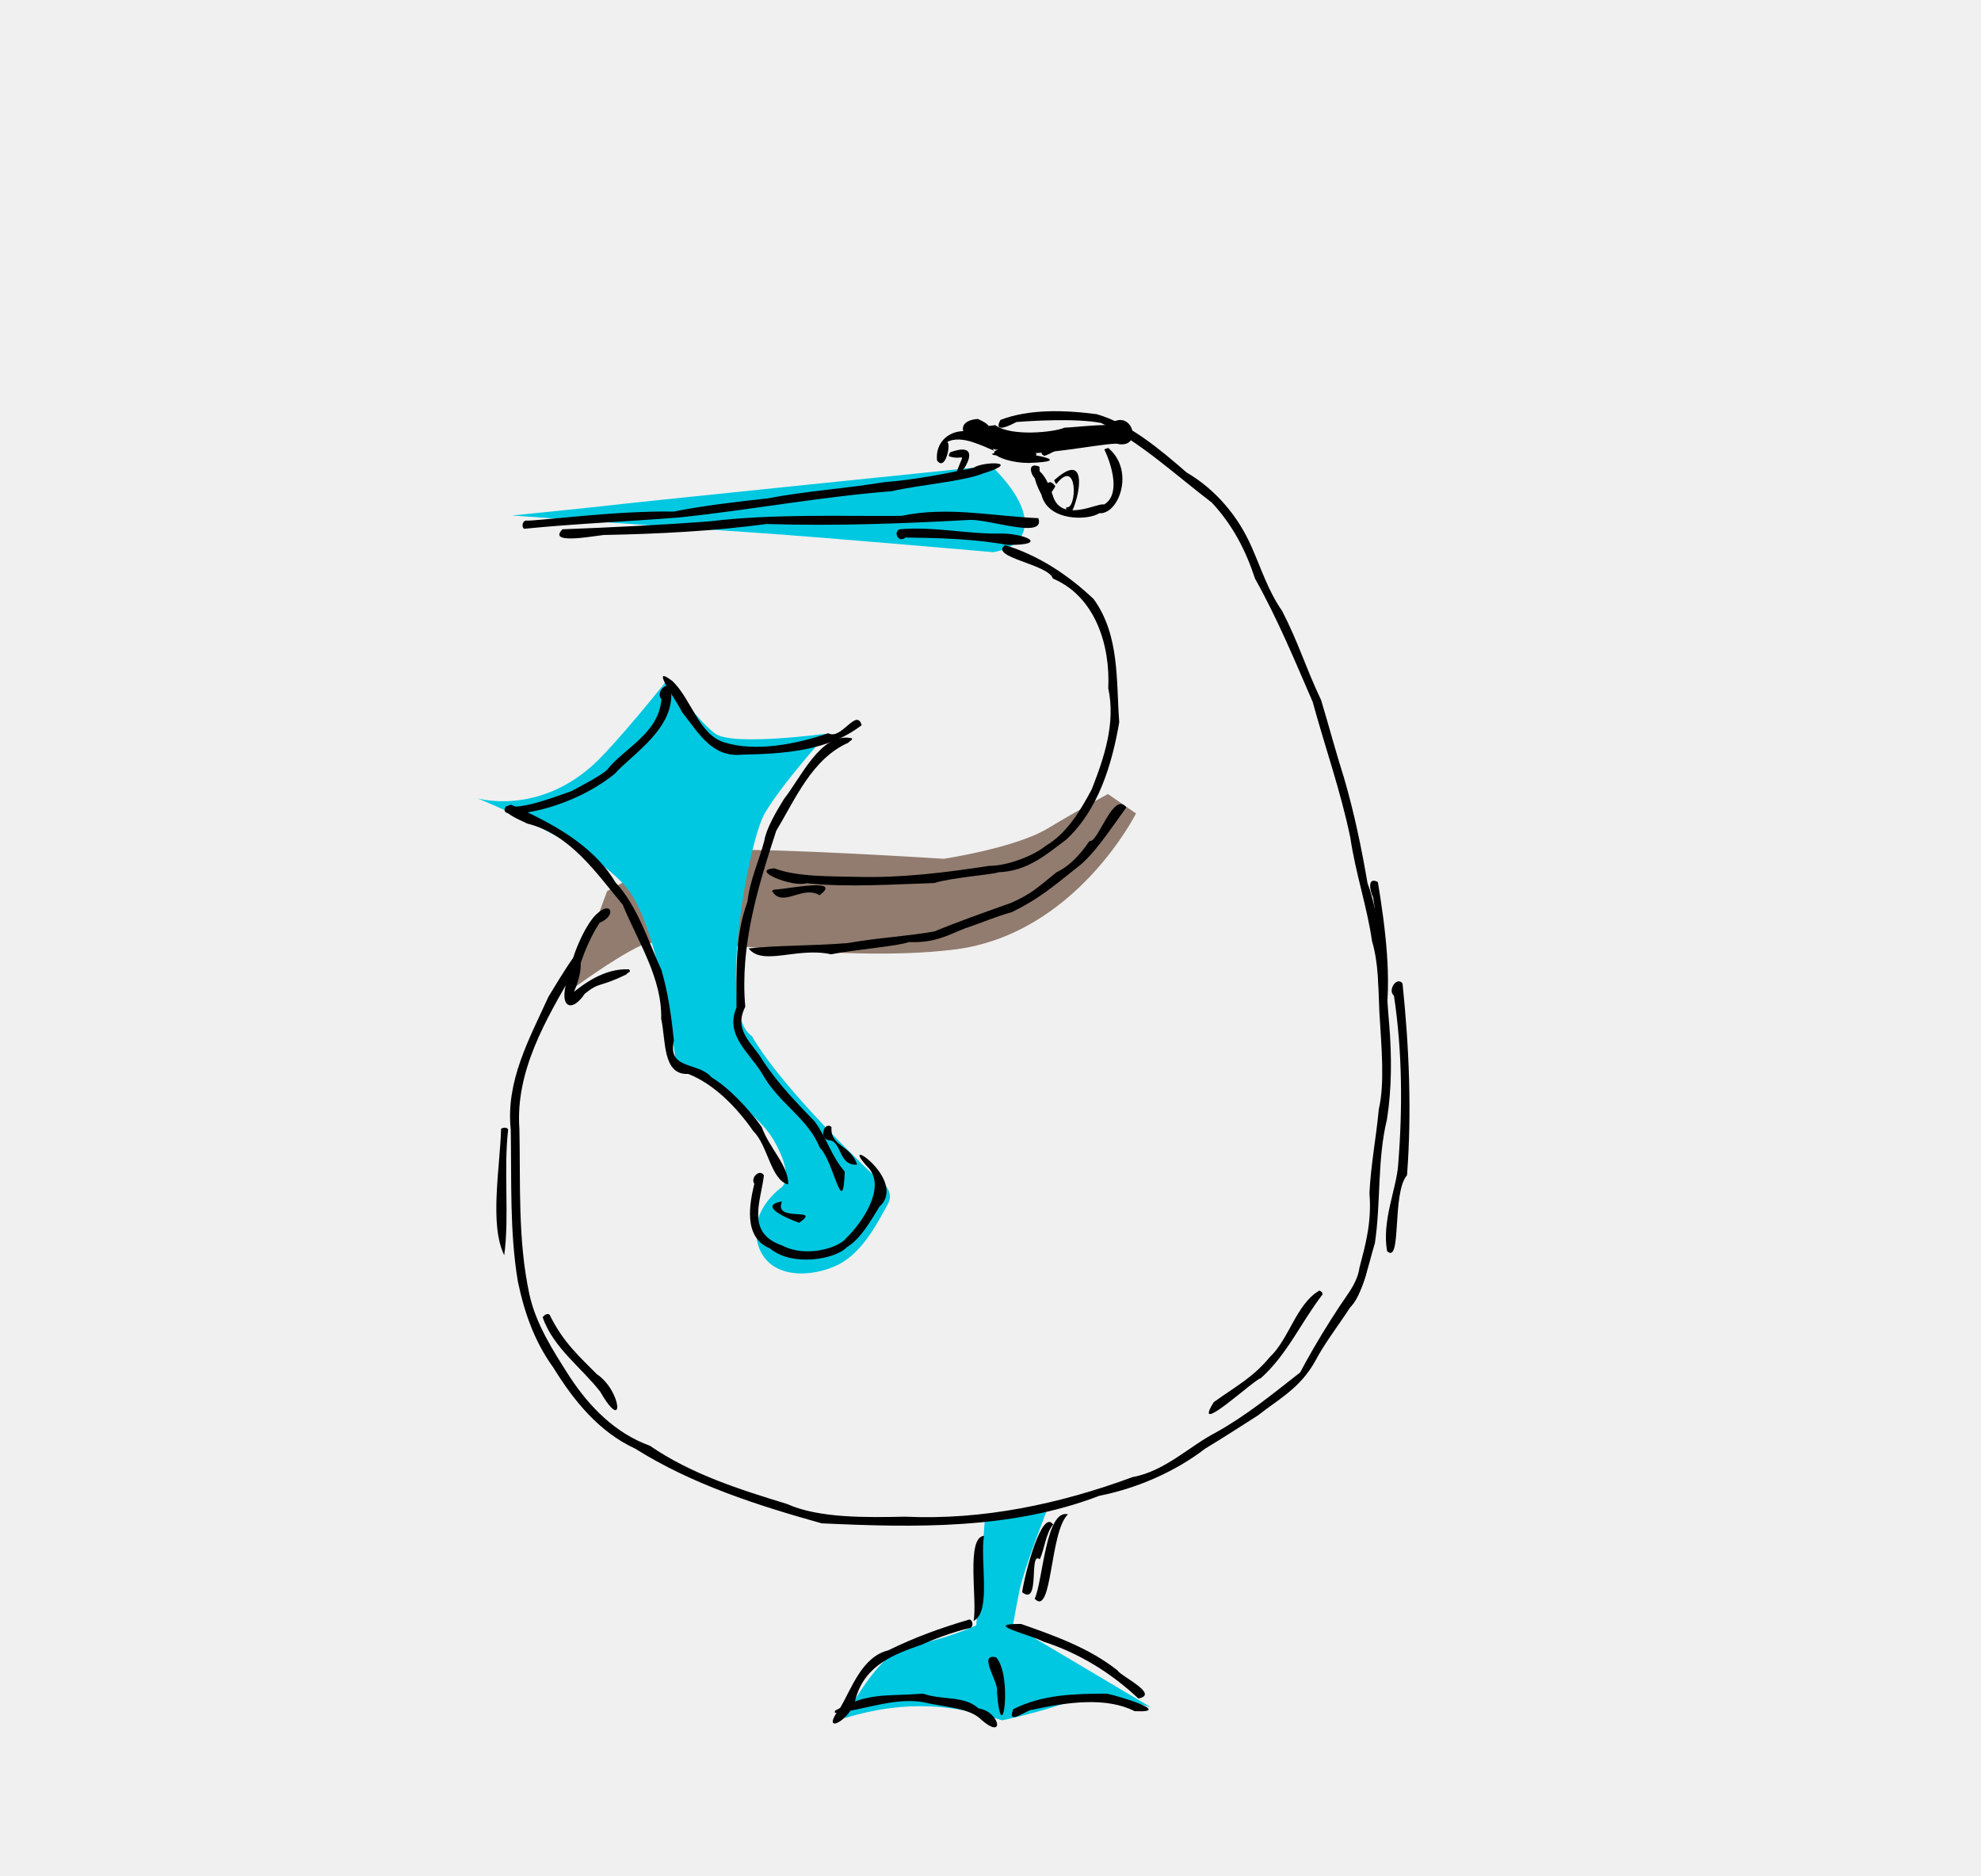
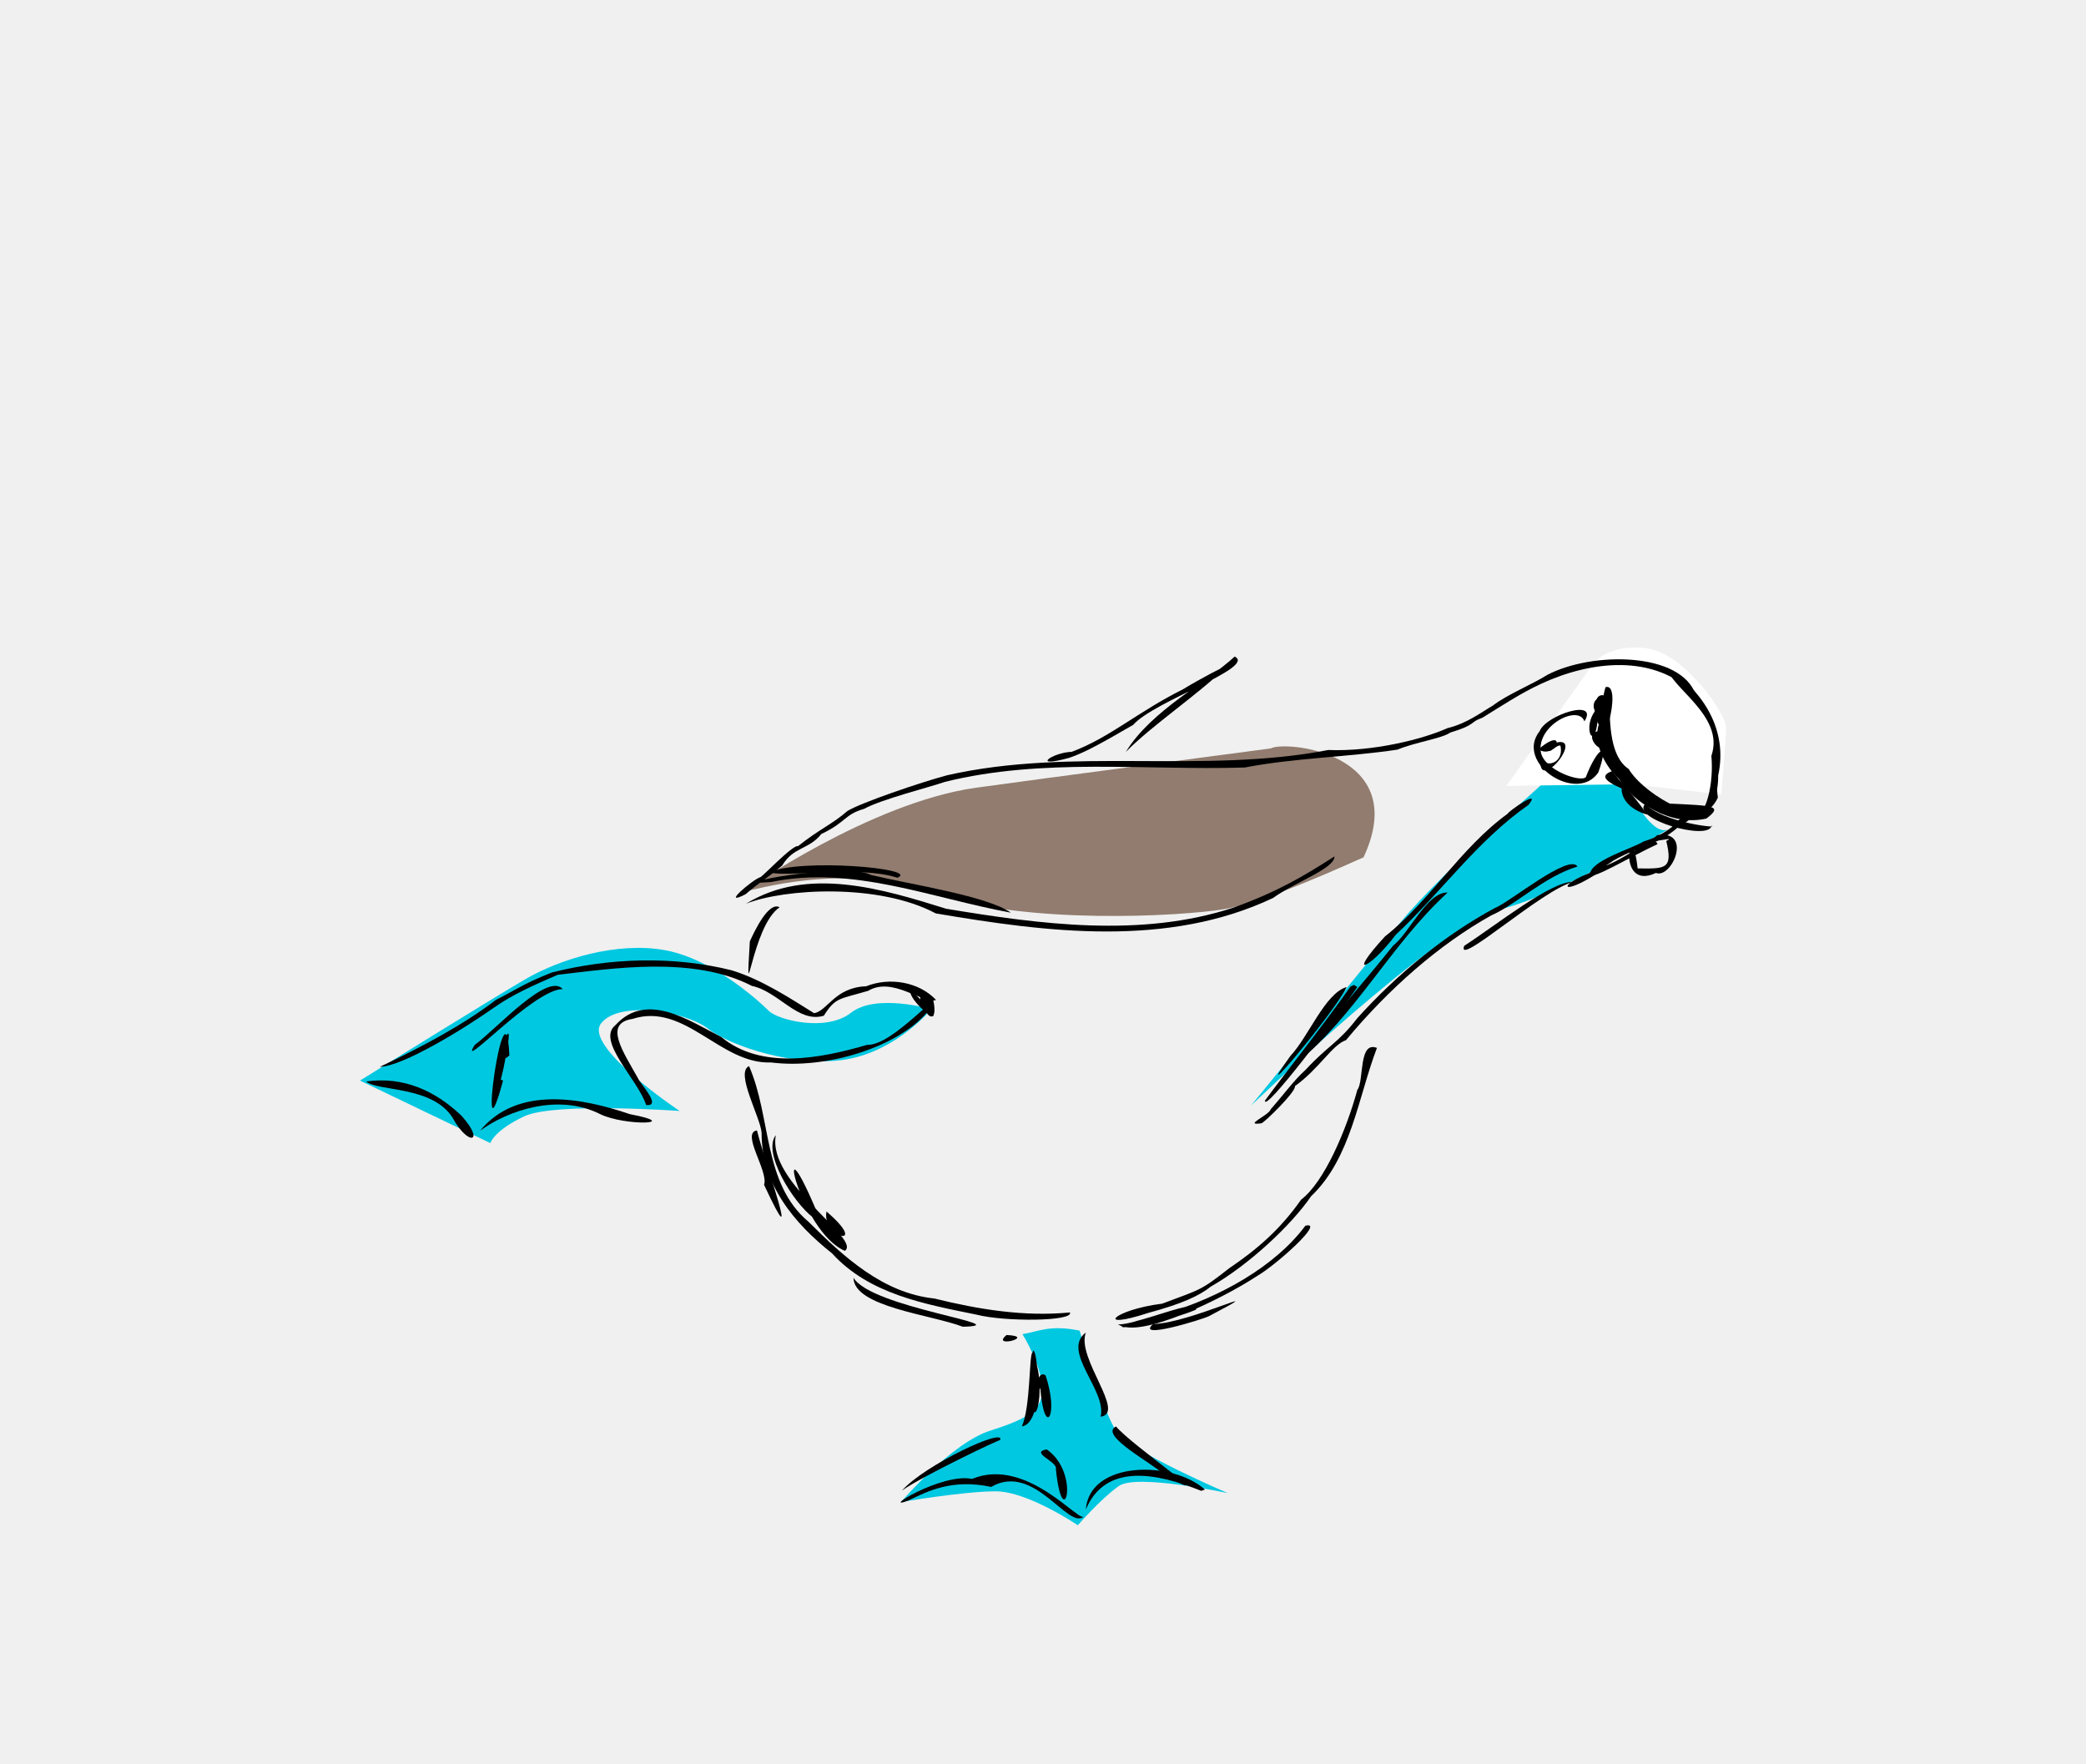
- <svg xmlns="http://www.w3.org/2000/svg" viewBox="0 0 198.438 187.854" height="710" width="750">
-   <g stroke-width="1.267">
-     <path d="M113.794 81.467s-6.055 12.11-18.164 13.624c-12.11 1.513-28.545-1.73-31.356-.433-2.812 1.298-7.137 4.541-7.137 4.541l3.677-9.947s6.487-3.893 11.677-4.109c5.19-.216 22.057.865 22.057.865s7.137-1.081 10.38-3.027c3.244-1.947 6.055-3.46 6.055-3.46z" fill="#917c6f" fill-rule="evenodd" />
-     <path d="M87.845 118.013s-9.299-8.65-12.543-14.272c-3.46-2.163-.383-19.36 1.298-22.274 1.677-2.908 6.27-8.001 6.27-8.001s-9.514 1.297-11.244 0c-1.73-1.298-4.757-5.406-4.757-5.406s-5.25 6.598-7.57 8.65c-5.622 4.973-11.46 3.243-11.46 3.243s12.326 4.974 15.353 9.515c3.028 4.541 4.542 17.084 4.542 17.084s7.568 3.892 9.73 7.568c2.163 3.677.866 4.758.866 4.758s-3.46 2.379-2.379 5.839c1.081 3.46 5.406 3.243 8.001 1.946 2.595-1.298 4.109-4.541 4.974-6.055.865-1.514-1.081-2.595-1.081-2.595zM99.306 46.651s-35.897 3.676-37.627 3.892c-1.73.217-10.38 1.082-10.38 1.082s17.948 1.297 24.436 1.73c6.487.432 23.787 1.946 23.787 1.946 4.225-.802 4.21-4.316-.216-8.65zM104.928 151.099s-2.378 6.055-2.811 8.217c-.432 2.163-.649 3.46-.649 3.46l13.84 8.218s-5.19-1.73-8.001-.649c-2.811 1.081-6.92 1.946-6.92 1.946-4.622-1.496-9.445-2.158-15.786-.216 0 0 3.46-6.92 6.704-7.352 3.243-.433 6.487-1.947 6.487-1.947l.865-10.596z" fill="#00c8e1" fill-rule="evenodd" />
-     <g stroke-width=".487">
-       <path d="M52.683 52.137c.96.085 9.03-1.017 14.783-.9 3.037-.61 6.284-.97 9.452-1.327 3.875-.742 7.796-.977 11.692-1.627 3.046-.232 5.987-.817 8.908-1.431.916-.656 4.98-.688 1.025.544-2.145.851-6.302 1.128-9.221 1.798-7.074.55-14.124 1.873-21.2 2.62-5.169.418-10.416.622-15.614 1.143-.302-.163-.166-.798.175-.82zM56.344 53.008c4.975-.194 9.906-.425 14.828-.805 6.253-.748 12.707-.493 19.134-.539 4.632-.981 9.146.039 13.706.23.764 2.18-5.029.025-7.002.181-6.687.365-13.432.622-20.208.401-5.313.714-10.717.987-16.122 1.098-.396-.072-6.03 1.14-4.336-.566zM111.104 44.945c2.553 2.23.983 6.586-.991 6.454-1.102.73-5.126.849-5.792-1.856-1.702-3.186.025-3.382 1.115.002.805 2.969 4.619.734 5.154.984 1.643-.945.827-3.835.05-5.48-.136-.046.494-.272.464-.104zM93.864 46.112c-.325-3.031 3.794-4.273 5.71-.978-1.253-.498-3.599-1.804-5.002-.665.924-1.157.269 3.008-.708 1.643z" />
-       <path d="M90.155 53.004c3.397-.293 6.688.48 9.885.432 2.548-.08 5.234 1.164.91 1.136-3.405-.596-6.485-.688-10.235-.743-.777.631-1.27-.66-.56-.825zM100.663 54.593c3.315.989 6.368 3.004 8.894 5.409 2.616 3.63 2.243 8.156 2.557 12.332-.727 4.237-2.083 8.745-5.294 11.739-1.917 1.426-3.856 3.183-6.793 3.28-.685.258-4.679.522-6.449 1.084-4.223.125-8.58.453-12.801.019-1.347.433-5.772-1.31-3.205-1.493 2.237.86 5.524.788 8.26.854 4.507.122 8.841-.427 13.268-1.102 1.77.012 4.42-.992 5.66-2.013 2.058-1.21 3.386-3.372 4.598-5.645 1.249-3.184 2.417-6.649 1.656-10.134.212-4.246-1.268-9.175-5.548-10.982-.438-1.445-6.392-2.116-4.803-3.347zM57.455 97.333c-2.78 4.774-5.846 9.973-5.426 15.719.12 5.555-.176 11.087.993 16.538.65 3.01 2.361 5.658 4.044 8.29 1.988 3.032 4.575 5.662 8.04 6.914 4.123 2.838 8.968 4.373 13.736 5.83 3.15 1.426 7.936 1.357 11.814 1.27 7.816.368 15.542-1.285 22.818-3.972 3.194-.564 5.765-3.15 8.28-4.435 3.074-1.71 5.612-3.787 8.48-6.034 1.507-2.857 4.32-7.526 6.7-10.394-.334 2.836-3.429 5.926-5.181 9.24-1.512 2.722-3.619 3.782-5.744 5.453-1.59 1.007-3.285 2.123-5.291 3.33-2.961 2.278-6.725 3.948-10.605 4.724-8.85 3.392-18.505 3.186-27.804 2.756-6.469-1.808-12.974-3.9-18.69-7.484-3.607-1.67-6.137-4.778-8.198-8.126-1.892-2.61-2.898-5.51-3.546-8.61-.835-4.991-.62-10.11-.712-15.206-.516-4.862 1.86-9.1 3.787-13.335 1.07-1.75 4.629-7.703 2.505-2.468zM50.902 113.133c-.477 4.1.138 8.712-.394 12.579-1.503-3.081-.422-8.745-.312-12.679.206-.1.59-.187.706.1z" />
-       <path d="M100.218 42.053c2.849-1.091 6.35-1.004 9.635-.573 3.244.921 6.29 3.477 9.01 5.838 2.946 1.724 5.195 4.437 6.507 7.45.956 2.138 1.643 4.384 3.054 6.407 1.672 3.232 2.335 5.623 3.908 8.93.824 2.708 1.407 4.99 2.293 7.776 1.024 3.502 1.755 7.022 2.36 10.565.654 1.74.935 3.535 1.323 5.767.602 2.52.55 5.216.852 8.382.26 3.214.256 6.42-.226 9.502-.985 4.039-.6 8.3-1.209 12.394-.658 2.144-1.394 5.998-2.845 6.679-.836-.887 1.035-2.155 1.299-4.214.575-2.188 1.245-4.514 1-7.462.142-2.904.678-5.587.938-8.418.61-2.561.26-6.288.057-9.703-.122-2.724-.078-4.857-.742-7.146-.49-3.42-1.642-6.755-2.164-10.305-.953-4.65-2.558-9.15-3.771-13.615-1.806-4.17-3.517-8.319-5.777-12.352-.948-2.884-2.257-5.393-4.33-7.62-3.638-2.771-7.172-6.068-11.089-7.974-2.495-.498-7.117-.207-8.487-.095-.628.341-2.376 1.193-1.596-.213z" />
-       <path d="M140.493 98.498c.658 6.34.934 12.815.45 19.195-1.545 1.767-.5 8.977-1.996 7.613-.546-3.04.933-6.235 1.104-8.61.454-5.59.428-11.4-.419-16.978-.67-.536.297-1.988.861-1.22zM138.022 88.332c.742 4.48 1.435 9.863.704 14.002-1.13-3.533-.46-8.483-1.187-12.494-.28-.511-.649-2.098.483-1.508zM76.522 117.719c-.325 2.683-1.817 5.76 1.813 7.01 2.458 1.295 5.676.192 6.365-.66 1.764-1.717 3.927-5.01 2.407-6.982-3.665-3.889 3.992 1.036.987 3.757-.949 1.554-1.926 3.266-3.27 4.064-1.082 1.18-5.427 2.018-7.703.12-2.732-1.13-2.012-4.57-1.56-6.47-.427-.62.57-1.548.96-.84zM86.317 72.622c-3.36 2.602-7.834 2.87-11.992 2.957-2.986.29-4.28-2.08-6.014-4.276-.534-1.178-3.374-4.946-.944-3.086 1.925 1.862 2.64 5.353 5.183 6.133 3.167.988 7.254.167 10.427-.917 1.284.743 2.812-2.585 3.34-.811z" />
-       <path d="M67.2 68.944c.547 3.958-3.899 6.596-5.614 8.545-1.476 1.221-3.94 2.642-6.889 3.459-.63.192-5.068 1.27-3.982-.222 1.552.31 4.016-.604 6.51-1.488 1.014-.533 2.914-1.546 3.552-2.102 1.724-2.22 5.224-3.654 5.477-7.125-.593-.591.489-1.861.947-1.067z" />
-       <path d="M51.198 80.591c3.959 1.794 8.127 3.919 10.446 7.768 2.268 2.431 3.343 6.062 4.619 8.8.63 2.19.97 4.4 1.24 7.059-.657 2.975 2.449 2.1 3.773 3.68 1.66.987 3.595 3.001 5.02 4.958.762 2.136 2.735 3.92 2.657 5.769-1.743-.446-2.007-3.867-3.485-5.331-1.701-2.452-4.015-4.774-6.53-5.741-2.609.144-2.23-3.455-2.706-5.51.104-4.069-2.303-7.68-3.861-11.447-2.628-3.135-5.227-7.043-9.554-8.116-.514-.268-3.457-1.411-1.619-1.889zM85.016 74.364c-3.658 1.59-5.354 5.673-7.264 8.853-1.868 5.704-3.638 11.529-3.097 17.608-1.257 2.476.81 3.688 1.809 5.482 1.585 2.354 3.294 4.082 5.14 6.006 1.297 1.784 1.622 3.416 3.014 5.02-.169 5.022-1.129-1.14-2.497-2.385-1.17-2.928-4.045-4.41-5.659-7.226-1.198-2.15-3.925-3.965-2.69-6.804-.005-3.714-.142-7.276 1.102-10.603.23-2.14 1.153-4.082 1.691-6.127.18-1.182 1.194-2.918 1.968-4.168 1.749-2.225 3.677-6.629 6.668-6.106.508.054-.366.473-.185.45zM98.565 153.816c-.403 2.466.758 7.689-1.043 8.51.408-1.96-.79-8.376 1.043-8.51zM97.208 163.032c-1.692.37-4.057 1.284-4.8 1.652-2.76.963-5.71 1.999-6.681 5.386-.445 2.314-3.778 3.855-1.551.946 1.14-1.925 2.162-5.086 4.795-5.732 2.613-1.278 5.077-2.193 8.141-3.093.341.059.416.708.096.84z" />
-       <path d="M83.638 171.328c3.416-1.86 4.78-1.417 8.85-1.707 1.845.673 4.098.159 5.534 1.478 2.173.305 2.727 3.398.094.965-1.232-1.051-3.677-1.115-5.72-1.611-2.929-.45-5.893.824-8.768 1.097l.01-.22zM101.505 171.171c2.91-1.467 6.128-1.547 9.353-1.554 1.177.218 6.783 1.943 2.799 1.756-2.845-1.442-6.693-.919-10.295-.133-.415-.068-2.605 1.719-1.857-.069zM114.03 170.103c-2.735-2.568-5.927-4.54-9.545-5.709-1.286-.694-6.192-1.79-2.2-1.755 3.167 1.123 6.75 2.346 9.654 4.651.352.602 4.263 2.4 2.091 2.813zM102.39 159.462c.256-1.883 2.002-8.433 3.104-6.776-.73.831-.863 2.447-1.335 3.475-1.151-.887.096 4.746-1.768 3.301z" />
-       <path d="M99.784 165.978c1.695 1.884.564 9.658.079 3.445.248-.89-2-3.898-.08-3.445zM106.982 151.66c-1.85 1.725-1.554 10.311-3.336 8.457.833-1.805 1.101-9.028 3.336-8.458zM132.486 129.628c-2.191 2.845-3.524 6.009-6.198 8.405-.565.033-7.024 6.09-4.701 2.388 2.23-1.606 3.888-2.431 5.604-4.503 1.938-1.801 2.666-5.348 4.978-6.674l.256.164.061.22zM55.06 131.679c1.332 2.753 3.061 4.253 4.718 5.939 2.482 1.65 2.853 6.11.34 1.75-1.915-2.454-4.69-4.383-5.765-7.447.146-.191.462-.455.707-.242zM97.94 41.956c3.477 1.532-2.796 1.115 1.757.622 1.562 1.161 5.845.723 6.932.255 1.044-.03 6.261-.64 4.06.106 2.503-2.765 4.047 1.92 1.374 1.545-.38-.3-6.514.98-9.249.908-1.803-.032-5.43-.585-3.57-1.25-1.774 1.33-4.525-1.92-1.304-2.186zM104.116 46.732c.342 3.26-2.076-.808.002 0z" />
-       <path d="M104.317 45.26c2.797-3.479 3.627-.787.28.402l-.239-.182-.041-.22zM77.535 89.099c1.377-.053 6.958-1.257 4.565.557-1.749-1.05-3.726 1.34-4.77-.438l.205-.119zM112.823 80.866c-1.727 2.381-3.327 4.854-5.012 6.076-2.286 1.822-3.779 3.103-6.442 4.403-1.914.554-2.453.861-4.736 1.642-1.553.6-2.918 1.476-5.583 1.359-1.147.427-5.297.729-7.798 1.228-3.397-.76-6.845 1.218-8.263-.589 2.745-.313 6.383-.252 9.886-.532 3.494-.597 5.694-.64 8.736-1.172 1.82-.778 5.279-2.01 7.672-2.86 2.102-.927 2.675-1.564 4.534-3.052 1.12-.545 2.172-1.462 3.324-3.147.832.278 2.383-5.086 3.682-3.356zM62.792 97.561c-2.827 1.395-2.659.708-4.215 1.96-1.4 2.1-2.825 1.309-1.538-2.028.316-2.165 1.834-5.29 2.841-6.045 1.362-1.244 1.889.267.187.963-.958 1.485-1.43 2.722-1.9 4.05.116 2.154-1.93 5.256-1.197 3.28 1.472-1.17 3.463-2.76 6.026-2.668.322.334-.22.3-.204.488zM105.65 48.05c4.726-4.2 1.121 6.57 1.154 2.74 1.081.376 1.208-5.074-.96-2.348-.012.163-.352-.406-.194-.392zM105.714 48.693c-1.55 2.82-1.216-1.712 0 0z" />
-       <path d="M101.712 45.112c6.148 1.149-6.817.484-.61.136 2.118.173 6.798.951 1.921 1.117-3.306-.032-5.452-1.94-.579-1.161 4.015.035-2.184 1.844-.732-.092zM83.29 112.869c-.125 2.004 1.867 1.715 2.574 3.764-1.925.17-1.51-2.44-2.877-2.444-1.003-.21-.388-1.924.303-1.32zM78.334 120.323c-.918 2.194 4.091.474 1.721 2.135.313.123-4.71-1.611-1.72-2.135zM95.258 45.27c4.29-1.509-.483 4.48.756 1.512.602-1.593.545-.629-.939-1.077-.062-.153.026-.376.183-.435z" />
+ <svg xmlns="http://www.w3.org/2000/svg" xmlns:xlink="http://www.w3.org/1999/xlink" width="840" height="710" viewBox="0 0 222.25 187.854">
+   <defs>
+     <linearGradient id="d">
+       <stop offset="0" stop-color="#5d6c53" />
+       <stop offset="1" stop-color="#5d6c53" stop-opacity="0" />
+     </linearGradient>
+     <linearGradient id="c">
+       <stop offset="0" stop-color="#5d6c53" />
+       <stop offset="1" stop-color="#5d6c53" stop-opacity="0" />
+     </linearGradient>
+     <linearGradient id="b">
+       <stop offset="0" stop-color="#5d6c53" />
+       <stop offset="1" stop-color="#cec0b7" stop-opacity="0" />
+     </linearGradient>
+     <linearGradient id="a">
+       <stop offset="0" stop-color="#fff" stop-opacity="0" />
+       <stop offset="1" stop-color="#fff" />
+     </linearGradient>
+     <linearGradient gradientUnits="userSpaceOnUse" y2="96.936" x2="49.034" y1="100.71" x1="46.555" id="e" xlink:href="#a" />
+     <linearGradient gradientTransform="translate(6.815)" gradientUnits="userSpaceOnUse" y2="102.202" x2="41.837" y1="89.026" x1="60.027" id="f" xlink:href="#b" />
+     <linearGradient gradientTransform="translate(6.815)" gradientUnits="userSpaceOnUse" y2="93.22" x2="44.159" y1="84.423" x1="48.276" id="g" xlink:href="#c" />
+     <linearGradient gradientTransform="translate(6.815)" gradientUnits="userSpaceOnUse" y2="76.49" x2="102.762" y1="43.244" x1="106.947" id="h" xlink:href="#d" />
+   </defs>
+   <g stroke-width="1.49">
+     <path d="M166.013 82.021s-12.366 10.845-16.742 16.172c-4.376 5.327-15.981 19.596-15.981 19.596s19.976-19.216 26.635-20.928c6.66-1.712 17.884-8.562 17.884-8.562-2.424 1.515-6.563-8.979-6.088-7.99 2.266 4.719-4.598 3.043-5.708 1.712z" fill="#00c8e1" fill-rule="evenodd" />
+     <path d="M79.257 94.958c.952 0 10.464-3.234 20.167.19 9.703 3.425 26.446 2.474 31.012 1.713 4.566-.761 13.888-5.137 14.84-5.518 5.18-11.122-8.309-12.485-9.894-11.605 0 0-25.37 3.344-31.392 4.186-11.324 1.582-24.736 11.034-24.733 11.034z" fill="#917c6f" fill-rule="evenodd" />
+     <path d="M99.234 107.515s-3.615 4.376-8.942 5.327c-5.327.952-12.366-1.332-14.84-3.234-2.473-1.903-9.512-3.044-11.415-.57-1.903 2.472 8.371 9.322 8.371 9.322s-13.318-.952-16.552.57c-3.234 1.522-3.615 2.854-3.615 2.854l-13.888-6.659s14.078-8.751 17.693-10.844c3.615-2.093 9.703-3.996 14.84-3.044 5.137.951 10.084 5.517 11.035 6.468.951.952 6.088 2.283 8.752.19 2.663-2.092 8.561-.38 8.561-.38zM115.025 141.76s2.474 8.753 3.996 10.845c1.522 2.093 11.795 6.47 11.795 6.47s-9.703-2.094-11.605-.762c-1.903 1.332-4.376 4.186-4.376 4.186s-5.327-3.615-8.752-3.615c-3.424 0-10.083 1.141-10.083 1.141s5.327-6.278 9.512-7.61c4.186-1.332 5.708-2.283 5.518-4.756-.19-2.473-2.093-5.518-2.093-5.518 1.77-.3 2.916-1.015 6.088-.38z" fill="#00c8e1" fill-rule="evenodd" />
+     <path d="M169.819 70.606s1.712-2.093 5.707-1.522c3.996.57 8.371 7.04 8.371 8.37 0 1.333-.507 7.188-.507 7.188l-9.576-1.099-13.318.19z" fill="#fff" fill-rule="evenodd" />
+     <g stroke-width=".573">
+       <path d="M180.693 74.087c-4.445-4.554-11.295-3.642-16.452-1.257-2.283 1.053-4.104 2.29-6.313 3.642-1.384.471-.581.72-3.421 1.577-.79.602-3.78 1.042-5.612 1.815-5.374.806-10.95.879-16.283 1.906-10.653.322-21.558-1.048-31.947 1.532-1.585.558-6.705 1.837-8.595 2.868-2.137.621-1.884 1.41-4.564 2.685-1.335 1.682-2.991 1.352-4.167 3.359-2.189 1.812-2.122 1.543-3.905 3.056-2.703 1.396.682-1.509 1.56-1.813.081.116 3.504-3.525 4.025-3.305 2.293-1.828 3.67-2.348 5.265-3.745 1.335-.846 7.769-3.055 10.637-3.815 13.32-3.024 27.272-.11 40.594-2.688 4.665.187 9.995-1.11 12.712-2.333 2.084-.494 3.668-1.737 4.827-2.4 1.532-1.185 4.288-2.301 5.79-3.263 4.775-2.515 14.336-2.482 15.849 2.18z" />
+       <path d="M79.472 96.29c6.559-4.044 14.541-1.589 21.339.527 10.025 1.662 20.76 3.109 30.595-.116 4.688-1.682 7.474-3.346 10.771-5.457.058 1.272-4.25 2.763-6.535 4.422-11.233 5.322-24.103 3.659-35.947 1.645-6.062-3.236-16.177-2.652-20.223-1.022z" />
+       <path d="M107.7 97.235c-8.429-1.541-16.918-5.067-25.548-3.263-6.071.489 7.892-2.246 10.672-.748 4.571 1.078 12.366 2.247 14.877 4.011z" />
+       <path d="M81.974 92.952c3.195-1.546 16.213-.43 13.624.559-3.95-1.314-11.597-.028-13.624-.56zM119.948 80.111c2.735-4.476 8.662-7.41 11.598-10.164 2.363 1.155-8.64 4.767-10.805 7.274-2.887 1.663-5 2.907-6.822 3.518-4.215 1.152-1.76-.584.255-.638 4.012-1.48 7.067-4.277 11.866-6.667 3.953-2.397 8.08-4.135 4.494-2.26-2.995 2.893-7.83 6.127-10.586 8.937zM83.067 96.66c-3.016 2-3.686 12.25-3.178 3.637.494-1.095 1.999-4.292 3.178-3.637zM39.013 115.22c3.977-.564 7.358.989 10.154 3.645 2.58 2.885.723 3.288-.946.22-2.133-3.418-8.016-2.797-9.208-3.865zM51.15 120.467c3.955-4.826 10.832-3.512 15.965-1.765 5.758 1.094-.571 1.283-3.182-.01-4.476-2.255-9.878-.357-12.784 1.775zM68.84 117.73c-.825-2.67-5.354-6.839-3.278-8.505 3.34-3.665 7.875-.467 11.285 1.256 4.268 3.523 10.542 2.295 15.543.836 2.787.107 7.915-6.32 6.423-3.513-3.03 3.665-10.64 6.154-16.669 5.388-5.405.213-9.156-6.446-14.76-4.637-3.114.473-1.002 3.475.617 6.37.181.502 2.573 2.984.839 2.804z" />
+       <path d="M99.37 106.264c.986 4.097-2.229.873 0 0z" />
+       <path d="M98.177 105.411c2.581 3.103-.851 2.512 0 0z" />
+       <path d="M96.91 105.365c5.726 5.335.037 2.018 0 0zM59.958 105.376c-3.086-.017-11.318 9.04-9.381 5.953 2.392-1.78 7.757-7.775 9.38-5.953z" />
+       <path d="M53.597 115.127c-2.882 10.652.234-11.89.674-2.683-2.175 1.993.858-6.068-.365-.061-.514 3.616-2.648 8.948-.69 2.569l.382.175z" />
+       <path d="M40.46 113.663c4.48-2.11 8.974-4.522 12.384-7.139 2.091-1.041 2.788-1.659 5.933-2.909 6.14-1.567 12.965-1.793 19.176-.241 3.238.992 6.3 3.03 8.787 4.571 1.422-.242 2.207-2.755 5.542-2.868 2.483-.995 5.635-.482 7.452 1.463-1.485.416-4.625-2.532-7.235-.98-3.084.915-3.472.671-4.73 2.655-2.759.82-4.792-2.571-7.66-3.178-6.266-3.234-14.88-1.844-20.69-1.183-2.789 1.208-4.777 2.093-6.813 3.514-3.187 2.25-9.703 6.245-12.146 6.295zM79.805 113.583c2.398 5.453 1.453 12.492 6.338 16.583 3.767 3.756 7.93 7.595 13.404 8.176 4.723 1.164 9.543 1.955 14.454 1.486.386.96-6.983 1.006-9.971.23-5.505-1.128-11.406-2.161-15.381-6.526-4.055-3.216-7.527-7.383-7.503-12.834-.106-1.642-2.857-6.453-1.34-7.115zM146.704 111.644c-1.998 5.225-2.754 11.751-7.014 15.801-2.121 3.101-6.655 7.334-10.688 9.628-1.254 1.002-3.125 1.847-6.655 2.801-5.761 1.89-3.81-.321 1.48-.985 4.111-1.55 4.063-1.354 7.125-3.763 2.883-1.95 5.41-4.084 7.667-7.309 2.504-1.91 4.836-7.46 5.998-11.707.734-.9.092-5.255 2.087-4.466z" />
+       <path d="M80.65 120.434c.873 3.526 4.954 14.775.755 5.79.501-1.439-2.49-5.532-.756-5.79zM82.658 120.94c-.953 5.093 9.159 11.033 7.361 12.32-4.773-1.983-7.716-15.216-3.147-4.532 3.939 4.38 4.564 6.201-.253.976-2.103-1.583-5.427-6.92-3.96-8.764z" />
+       <path d="M88.056 129.071c4.738 4.068-.542 2.818 0 0zM177.634 71.13c3.815 2.51 6.493 6.635 5.426 11.492.048 3.897-2.533 5.225-2.574 4.457 1.311-.16 2.122-3.622 1.85-6.55 1.471-4.26-4.393-7.277-4.702-9.399zM167.62 93.955c-3.37.866-12.51 9.2-11.62 6.816 3.409-2.212 9.336-6.95 11.62-6.816z" />
+       <path d="M170.57 92.796c-4.719 3.162-4.854 1.208.3-.29l-.3.29zM168.808 76.854c-.614-1.84-5.105.423-4.64 3.282.36 1.94 4.297 3.268 4.797 2.648 1.16-3.05 2.614-4.093 1.326-.492-2.266 3.372-8.949-.987-6.254-4.393.707-1.755 6.347-3.52 4.77-1.045z" />
+       <path d="M176.59 89.937c-2.842 1.307-7.092 3.897-7.176 3.241-.048-1.472 4.495-2.766 5.7-3.528 2.921-.899 3.57-2.312 5.76-3.444 1.443 1.268 1.72-6.23 2.15-1.215-1.009 2.165-3.187 1.957-3.775 2.724-2.614 2.46-3.874 2.038-7.381 3.977-1.009.85-4.422 2.191-1.282.625 1.714-.135 5.795-3.626 6.005-2.38z" />
+       <path d="M181.803 85.803c-4.64 4.35-5.108 2.007 0 0z" />
+       <path d="M176.56 88.976c3.828-.578 1.57 4.677-.134 4.026-4.348 2.047-2.59-6.458-1.947-.483 2.93.035 3.795.126 3.05-2.924 1.357-.677-2.52.656-.968-.619zM115.692 141.966c-1.053 2.712 4.322 8.582 1.572 8.97.691-2.803-4.237-6.975-1.572-8.97zM118.905 151.974c1.731 2.08 12.124 9.128 4.96 5.026-.788-.937-6.887-4.105-4.96-5.026z" />
+       <path d="M127.982 158.833c-4.798-1.937-10.204-2.976-12.296 1.987.407-5.227 9.238-5.229 12.691-2.124l-.395.137zM115.515 161.534c-1.647 1.638-5.282-5.804-9.917-3.121-4.129-.878-6.719.435-8.778 1.433-3.242 1.276 3.484-2.965 6.746-2.284 5.872-2.429 11.54 4.88 11.949 3.972zM96.096 158.804c2.5-2.792 11.108-6.793 10.45-5.372.009-.125-8.313 3.851-10.45 5.372zM108.875 151.97c.925-2.102.76-7.482 1.11-7.87 1.935 3.911-.366 10.799-.067 2.312-.144-7.79 2.138 5.021-1.043 5.558z" />
+       <path d="M111.39 146.525c1.486 4.318-.124 6.744-.549 1.43-.555-.178-.214-1.986.548-1.43zM111.522 154.418c3.726 2.57 1.68 9.331.974 2.065.192-.757-2.826-1.75-.974-2.065zM90.934 136.125c1.875 3.222 17.815 5.065 11.65 5.225-3.388-1.299-11.63-2.11-11.65-5.225zM107.241 142.231c3.292.149-1.765 1.467 0 0zM122.859 141.061c3.956-.073 13.448-4.8 5.963-.845-.654.34-7.928 2.577-5.963.845z" />
+       <path d="M127.408 139.538c-4.559 1.918-13.156 2.788-3.457.466 5.925-1.723 11.872-5.044 15.127-9.416 2.202-.561-3.171 4.223-5.112 5.336-3.668 2.424-12.554 6.786-14.85 5.161 1.625.213 9.195-3.095 8.292-1.547zM162.85 85.753c-5.478 3.814-9.339 9.354-14.148 13.842-2.752 3.648-5.359 4.76-1.148.18 4.853-3.839 8.037-9.43 13.083-13.088.01-.208 3.693-2.782 2.212-.934zM143.467 105.157c-1.146 2.555-10.667 13.87-5.988 7.347 1.954-2.076 3.677-6.651 5.988-7.347z" />
+       <path d="M144.615 105.157c-2.137 3.145-9.939 13.483-9.844 12.102 1.9-2.6 6.432-8.316 9.105-12.138l.38-.19.359.226zM168.073 92.312c-3.617 1.124-6.544 4.065-9.202 5.221-5.525 3.085-10.917 7.808-15.465 13.284-1.472.495-2.852 3.042-5.44 4.896.17.55-3.287 3.922-3.575 3.963-2.003.273.804-.837 1.005-1.507 1.543-1.756 2.374-2.972 3.697-4.185 2.452-2.645 3.487-2.861 5.518-5.51 4.273-4.734 9.393-8.896 14.594-11.702 1.601-.602 7.932-5.881 8.868-4.46z" />
+       <path d="M154.237 95.09c-6.021 5.496-9.842 13.138-16.156 18.232 2.826-3.686 7.08-8.48 10.36-12.588 1.728-1.335 3.614-5.723 5.796-5.644zM164.645 79.555c5.376-2.57-1.14 5.799-.484 1.037.232 1.304 2.54.87 2.09-1.161-.581-.081-1.287 1.275-1.606.124z" />
+       <path d="M163.91 79.824c3.245-2.698 1.84 1.246 0 0zM170.36 77.877c1.602 3.88-2.282.32 0 0z" />
+       <path d="M170.542 74.564c1.818 5.802-.769 3.134.512-1.346 2.006-.652-.703 9.227-.76 2.695-.852-.092-.516-1.849.248-1.35z" />
+       <path d="M171.488 74.43c-.01 2.828.091 6.223 2.048 7.505.574 1.019 2.179 2.538 4.365 3.68 4.625.217 5.722.22 3.904 1.59-3.79.889-7.89-1.778-9.343-4.26-.661-.492-2.908-3.217-2.126-5.756-.733-.963-.628-4.206 1.152-2.759z" />
+       <path d="M171.762 82.157c.986 1.274 2.11 2.354 3.548 4.36 2.093.706-2.468.253-2.544-2.484.414.02-3.236-1.104-1.004-1.876z" />
+       <path d="M175.285 85.646c1.869 1.984 7.94 2.648 7.07 2.318-.24 1.685-8.633-.723-7.07-2.318zM170.281 75.36c-.051 5.677-2.11 2.06 0 0z" />
    </g>
  </g>
+   <text y="184.134" x="108.109" style="line-height:6.615px;-inkscape-font-specification:Siddiqua" font-weight="400" font-size="10.583" font-family="Siddiqua" letter-spacing="0" word-spacing="0" stroke-width=".265" />
</svg>
